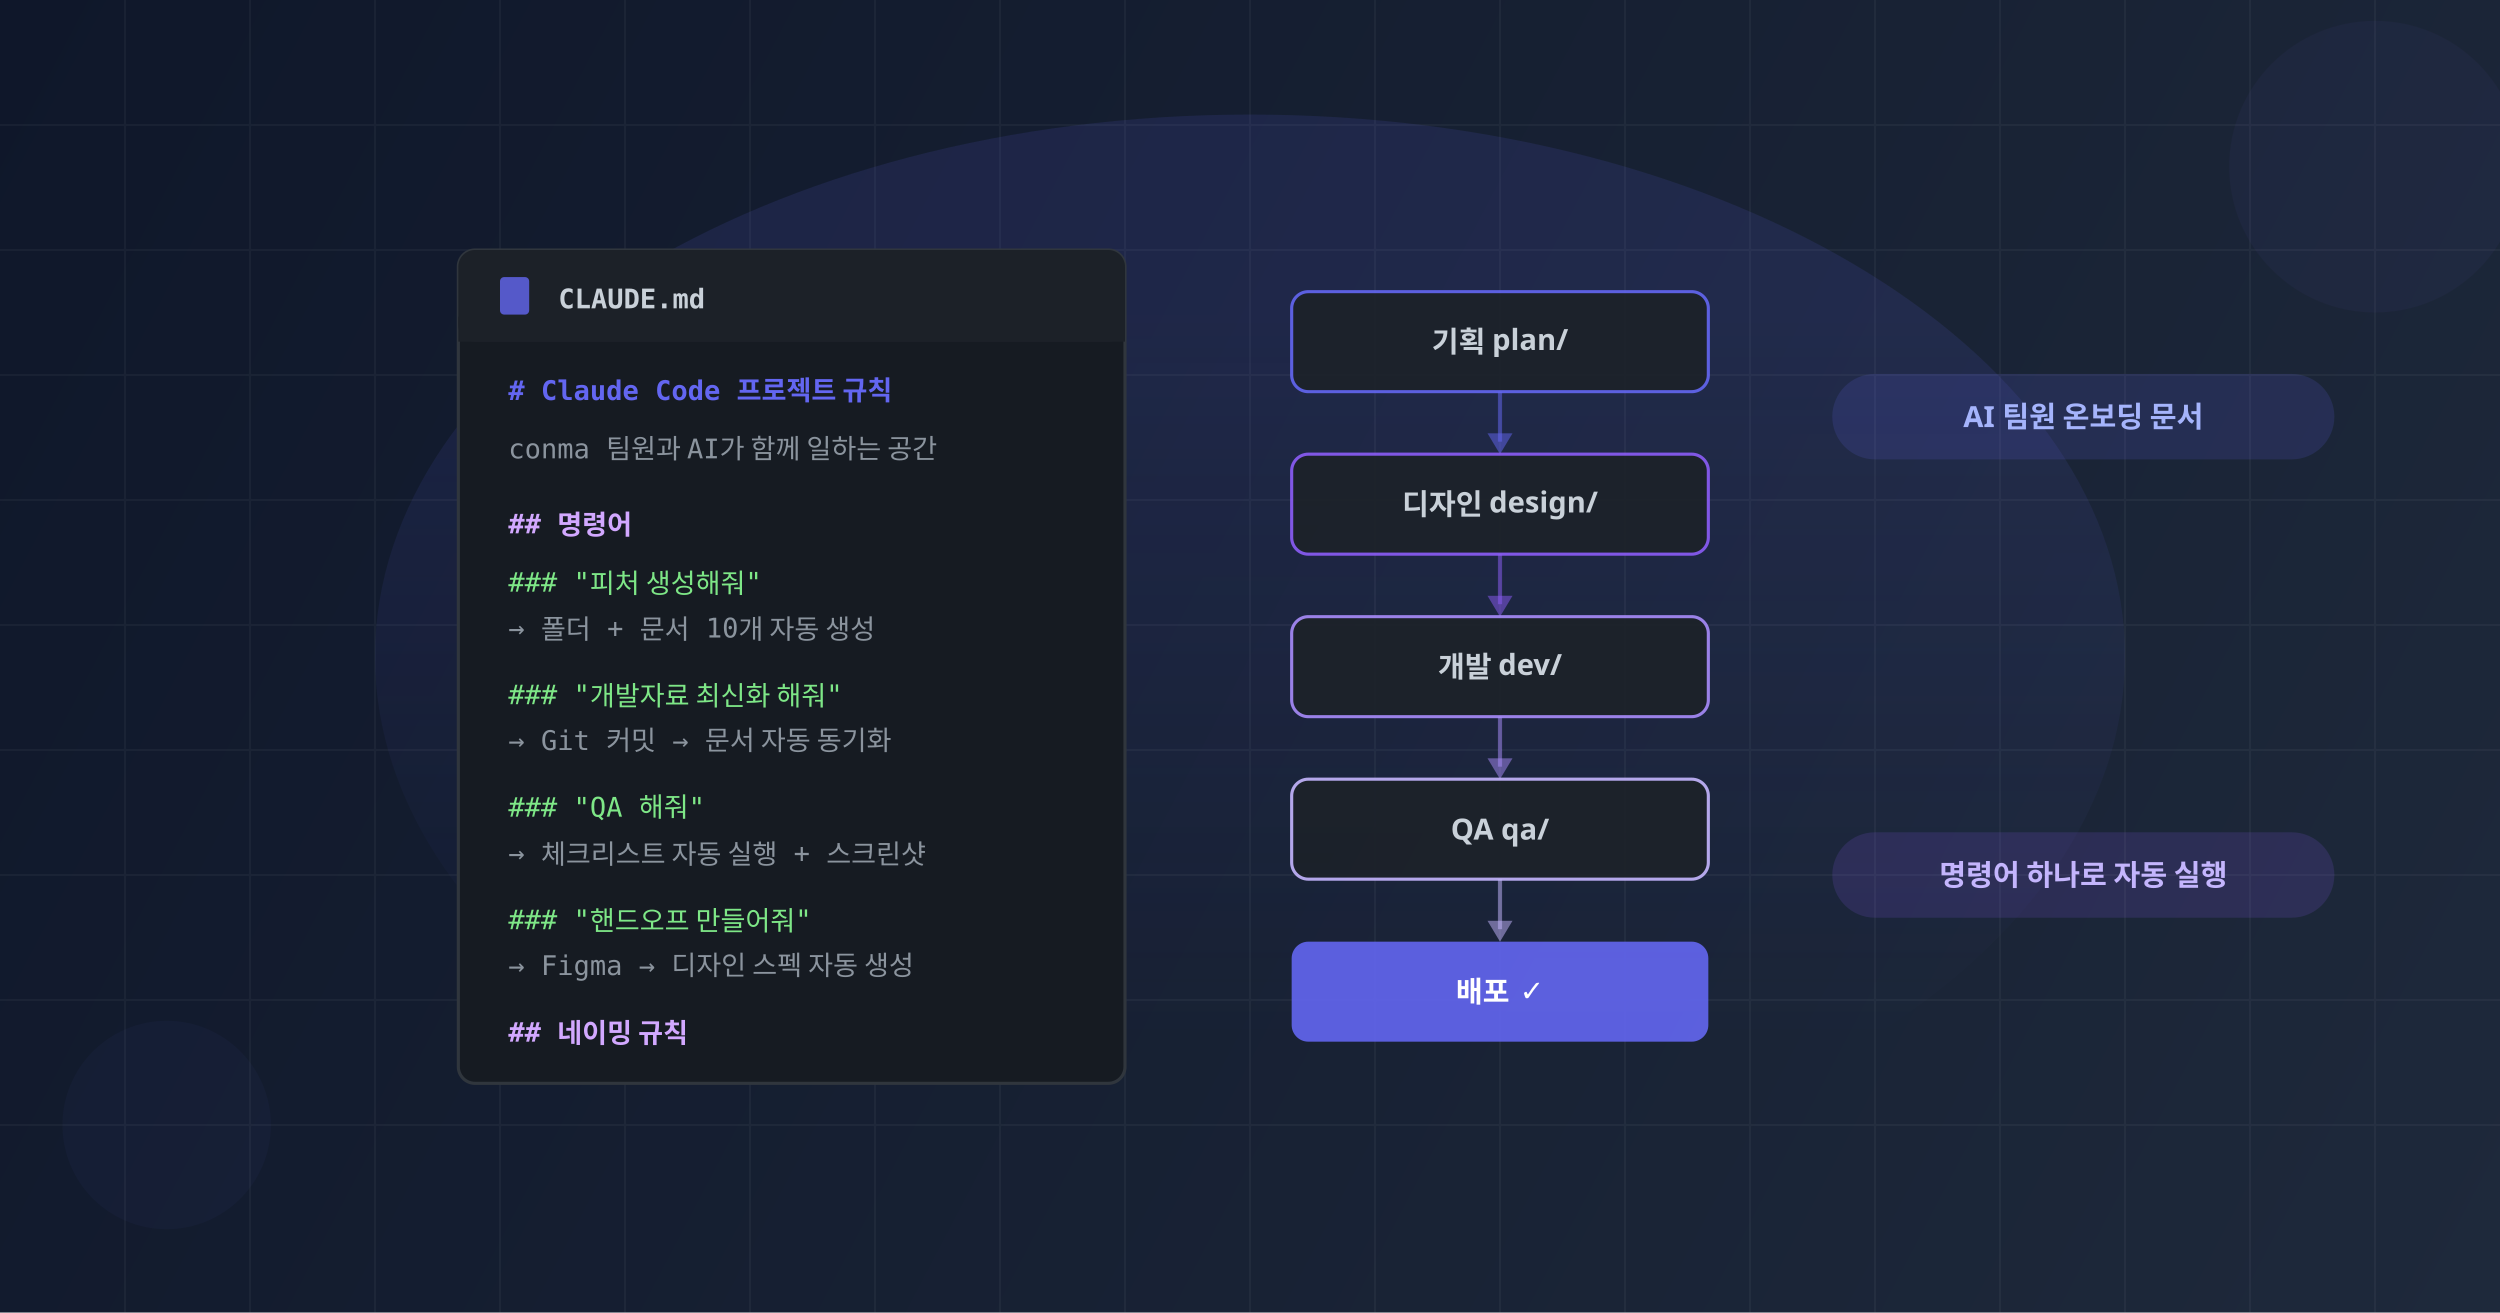
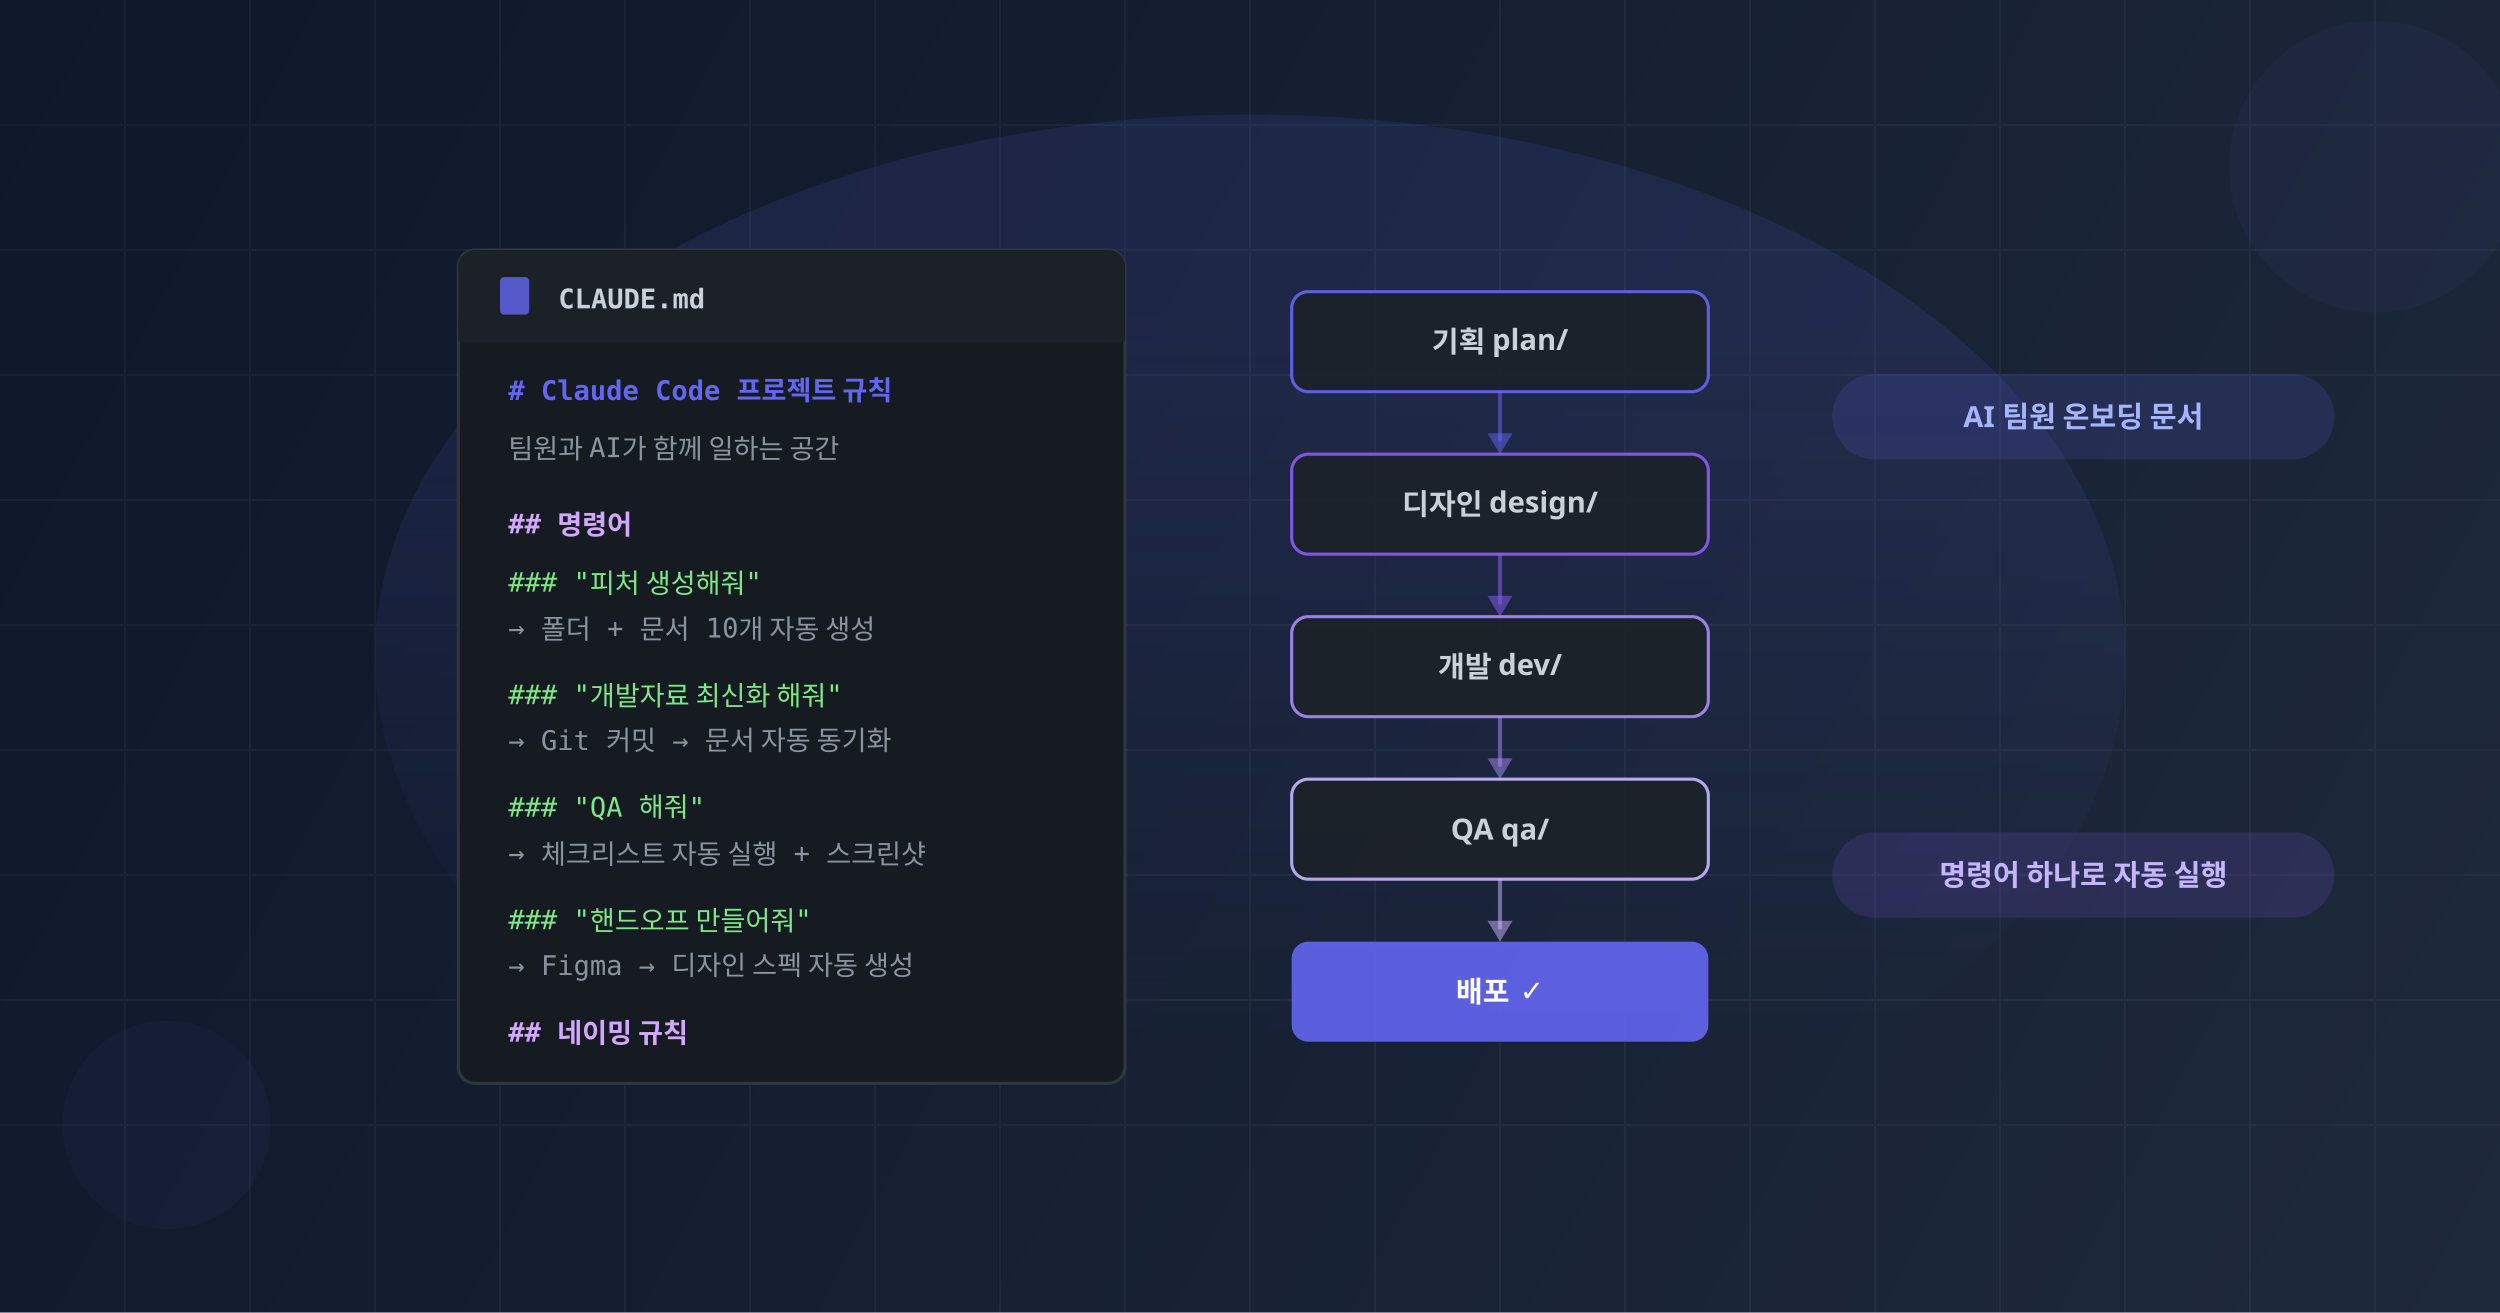
<svg xmlns="http://www.w3.org/2000/svg" viewBox="0 0 1200 630" fill="none">
  <defs>
    <linearGradient id="bg" x1="0" y1="0" x2="1200" y2="630" gradientUnits="userSpaceOnUse">
      <stop offset="0%" stop-color="#0f172a" />
      <stop offset="100%" stop-color="#1e293b" />
    </linearGradient>
    <linearGradient id="glow" x1="600" y1="150" x2="600" y2="500" gradientUnits="userSpaceOnUse">
      <stop offset="0%" stop-color="#6366f1" stop-opacity="0.12" />
      <stop offset="100%" stop-color="#6366f1" stop-opacity="0" />
    </linearGradient>
  </defs>
  <rect width="1200" height="630" fill="url(#bg)" />
  <g opacity="0.04" stroke="#fff" stroke-width="1">
    <line x1="60" y1="0" x2="60" y2="630" />
    <line x1="120" y1="0" x2="120" y2="630" />
    <line x1="180" y1="0" x2="180" y2="630" />
    <line x1="240" y1="0" x2="240" y2="630" />
    <line x1="300" y1="0" x2="300" y2="630" />
    <line x1="360" y1="0" x2="360" y2="630" />
    <line x1="420" y1="0" x2="420" y2="630" />
    <line x1="480" y1="0" x2="480" y2="630" />
    <line x1="540" y1="0" x2="540" y2="630" />
    <line x1="600" y1="0" x2="600" y2="630" />
    <line x1="660" y1="0" x2="660" y2="630" />
    <line x1="720" y1="0" x2="720" y2="630" />
    <line x1="780" y1="0" x2="780" y2="630" />
    <line x1="840" y1="0" x2="840" y2="630" />
    <line x1="900" y1="0" x2="900" y2="630" />
    <line x1="960" y1="0" x2="960" y2="630" />
    <line x1="1020" y1="0" x2="1020" y2="630" />
    <line x1="1080" y1="0" x2="1080" y2="630" />
    <line x1="1140" y1="0" x2="1140" y2="630" />
    <line x1="0" y1="60" x2="1200" y2="60" />
    <line x1="0" y1="120" x2="1200" y2="120" />
    <line x1="0" y1="180" x2="1200" y2="180" />
    <line x1="0" y1="240" x2="1200" y2="240" />
    <line x1="0" y1="300" x2="1200" y2="300" />
    <line x1="0" y1="360" x2="1200" y2="360" />
    <line x1="0" y1="420" x2="1200" y2="420" />
    <line x1="0" y1="480" x2="1200" y2="480" />
    <line x1="0" y1="540" x2="1200" y2="540" />
  </g>
  <ellipse cx="600" cy="315" rx="420" ry="260" fill="url(#glow)" />
  <rect x="220" y="120" width="320" height="400" rx="8" fill="#161b22" stroke="#30363d" stroke-width="1.5" />
  <rect x="220" y="120" width="320" height="44" rx="8" fill="#1c2128" />
  <rect x="220" y="152" width="320" height="12" fill="#1c2128" />
  <rect x="240" y="133" width="14" height="18" rx="2" fill="#6366f1" opacity="0.8" />
  <text x="268" y="148" fill="#c9d1d9" font-family="monospace" font-size="13" font-weight="600">CLAUDE.md</text>
  <g font-family="monospace" font-size="13">
    <text x="244" y="192" fill="#6366f1" font-weight="700"># Claude Code 프로젝트 규칙</text>
-     <text x="244" y="220" fill="#8b949e">conma 팀원과 AI가 함께 일하는 공간</text>
+     <text x="244" y="220" fill="#8b949e">팀원과 AI가 함께 일하는 공간</text>
    <text x="244" y="256" fill="#d2a8ff" font-weight="700">## 명령어</text>
    <text x="244" y="284" fill="#7ee787">### "피처 생성해줘"</text>
    <text x="244" y="306" fill="#8b949e">→ 폴더 + 문서 10개 자동 생성</text>
    <text x="244" y="338" fill="#7ee787">### "개발자료 최신화 해줘"</text>
    <text x="244" y="360" fill="#8b949e">→ Git 커밋 → 문서 자동 동기화</text>
    <text x="244" y="392" fill="#7ee787">### "QA 해줘"</text>
    <text x="244" y="414" fill="#8b949e">→ 체크리스트 자동 실행 + 스크린샷</text>
    <text x="244" y="446" fill="#7ee787">### "핸드오프 만들어줘"</text>
    <text x="244" y="468" fill="#8b949e">→ Figma → 디자인 스펙 자동 생성</text>
    <text x="244" y="500" fill="#d2a8ff" font-weight="700">## 네이밍 규칙</text>
  </g>
  <g transform="translate(620, 140)">
    <rect x="0" y="0" width="200" height="48" rx="8" fill="#1c2128" stroke="#6366f1" stroke-width="1.5" opacity="0.9" />
    <text x="100" y="29" text-anchor="middle" fill="#c9d1d9" font-family="system-ui, sans-serif" font-size="14" font-weight="600">기획 plan/</text>
    <line x1="100" y1="48" x2="100" y2="72" stroke="#6366f1" stroke-width="2" opacity="0.5" />
    <polygon points="94,68 100,78 106,68" fill="#6366f1" opacity="0.5" />
    <rect x="0" y="78" width="200" height="48" rx="8" fill="#1c2128" stroke="#8b5cf6" stroke-width="1.5" opacity="0.9" />
    <text x="100" y="107" text-anchor="middle" fill="#c9d1d9" font-family="system-ui, sans-serif" font-size="14" font-weight="600">디자인 design/</text>
    <line x1="100" y1="126" x2="100" y2="150" stroke="#8b5cf6" stroke-width="2" opacity="0.5" />
    <polygon points="94,146 100,156 106,146" fill="#8b5cf6" opacity="0.5" />
    <rect x="0" y="156" width="200" height="48" rx="8" fill="#1c2128" stroke="#a78bfa" stroke-width="1.5" opacity="0.9" />
    <text x="100" y="185" text-anchor="middle" fill="#c9d1d9" font-family="system-ui, sans-serif" font-size="14" font-weight="600">개발 dev/</text>
    <line x1="100" y1="204" x2="100" y2="228" stroke="#a78bfa" stroke-width="2" opacity="0.5" />
    <polygon points="94,224 100,234 106,224" fill="#a78bfa" opacity="0.5" />
    <rect x="0" y="234" width="200" height="48" rx="8" fill="#1c2128" stroke="#c4b5fd" stroke-width="1.5" opacity="0.9" />
    <text x="100" y="263" text-anchor="middle" fill="#c9d1d9" font-family="system-ui, sans-serif" font-size="14" font-weight="600">QA qa/</text>
    <line x1="100" y1="282" x2="100" y2="306" stroke="#c4b5fd" stroke-width="2" opacity="0.5" />
    <polygon points="94,302 100,312 106,302" fill="#c4b5fd" opacity="0.5" />
    <rect x="0" y="312" width="200" height="48" rx="8" fill="#6366f1" opacity="0.9" />
    <text x="100" y="341" text-anchor="middle" fill="#fff" font-family="system-ui, sans-serif" font-size="14" font-weight="700">배포 ✓</text>
  </g>
  <rect x="880" y="180" width="240" height="40" rx="20" fill="#6366f1" opacity="0.15" stroke="#6366f1" stroke-width="1" />
  <text x="1000" y="205" text-anchor="middle" fill="#a5b4fc" font-family="system-ui, sans-serif" font-size="14" font-weight="600">AI 팀원 온보딩 문서</text>
  <rect x="880" y="400" width="240" height="40" rx="20" fill="#8b5cf6" opacity="0.15" stroke="#8b5cf6" stroke-width="1" />
  <text x="1000" y="425" text-anchor="middle" fill="#c4b5fd" font-family="system-ui, sans-serif" font-size="14" font-weight="600">명령어 하나로 자동 실행</text>
  <circle cx="80" cy="540" r="50" fill="#6366f1" opacity="0.04" />
  <circle cx="1140" cy="80" r="70" fill="#8b5cf6" opacity="0.04" />
</svg>
